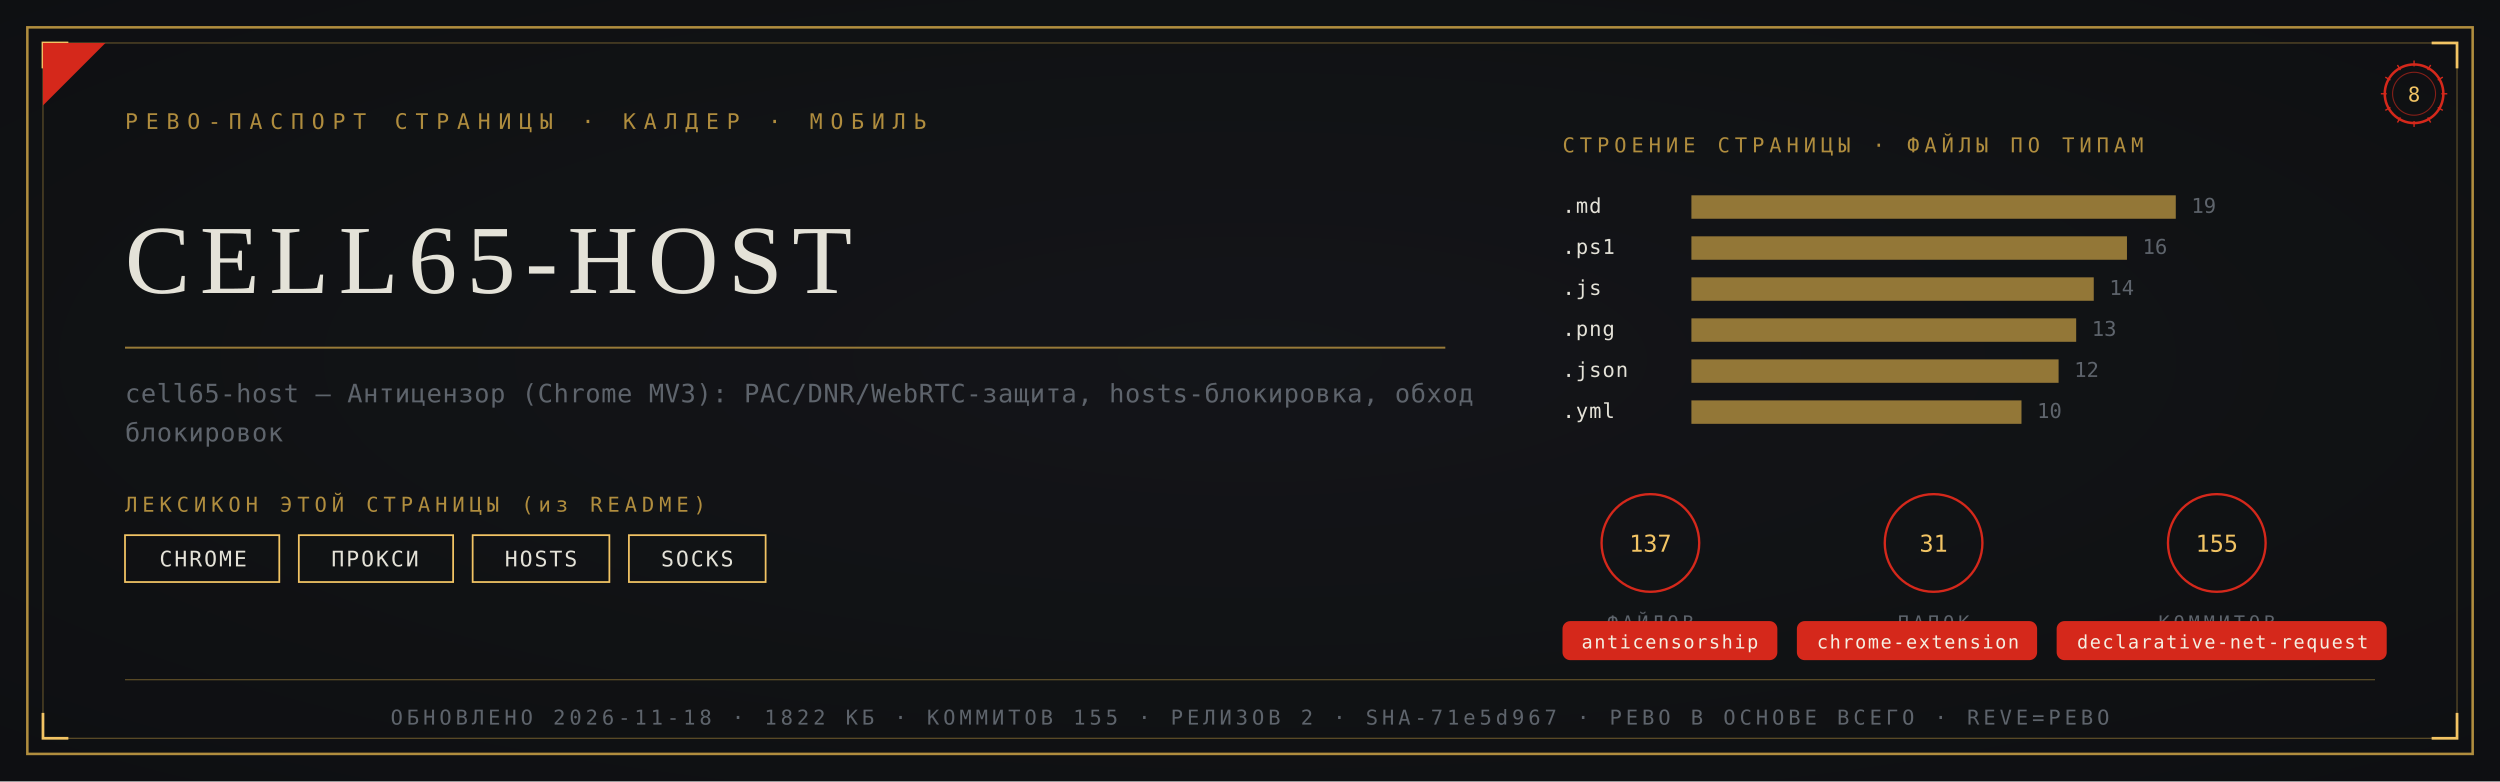
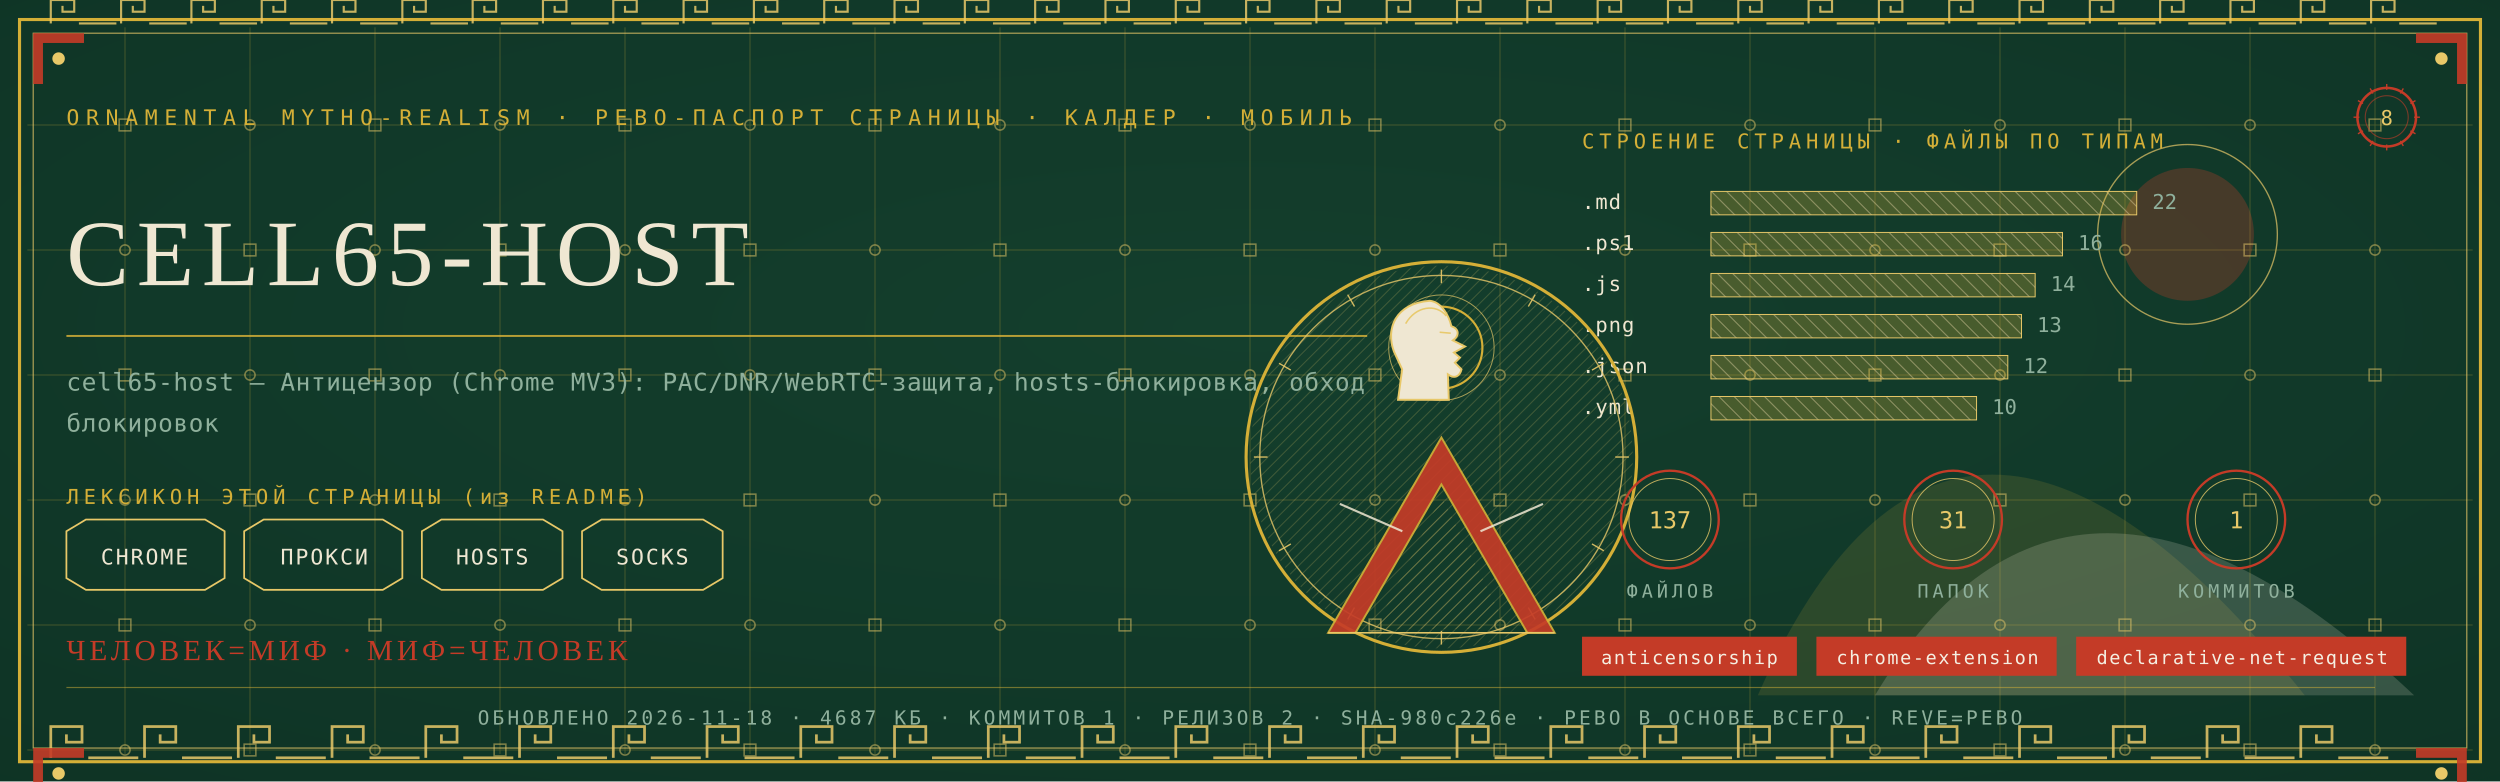
<svg xmlns="http://www.w3.org/2000/svg" viewBox="0 0 1280 400" width="1280" height="400">
  <defs>
-     <radialGradient id="rp8" cx="0.5" cy="0.46" r="1.05">
-       <stop offset="0" stop-color="#14161A" />
-       <stop offset="1" stop-color="#0B0C0E" />
+     <radialGradient id="rp8" cx="0.5" cy="0.42" r="1.1">
+       <stop offset="0" stop-color="#14402E" />
+       <stop offset="1" stop-color="#0C2E21" />
    </radialGradient>
+     <pattern id="hatchm" width="4.2" height="4.2" patternUnits="userSpaceOnUse" patternTransform="rotate(45)">
+       <rect width="4.2" height="4.2" fill="none" />
+       <line x1="0" y1="0" x2="0" y2="4.2" stroke="#E8C868" stroke-width="0.5" />
+     </pattern>
+     <pattern id="hatchv" width="5.5" height="5.5" patternUnits="userSpaceOnUse" patternTransform="rotate(-45)">
+       <rect width="5.5" height="5.5" fill="none" />
+       <line x1="0" y1="0" x2="0" y2="5.5" stroke="#EFE7D2" stroke-width="0.5" />
+     </pattern>
  </defs>
-   <rect width="1280" height="400" fill="#0B0C0E" />
-   <rect width="1280" height="400" fill="url(#rp8)" opacity="0.92" />
-   <rect x="14" y="14" width="1252" height="372" fill="none" stroke="#B08D3E" stroke-width="1.3" />
-   <rect x="22" y="22" width="1236" height="356" fill="none" stroke="#B08D3E" stroke-width="0.55" opacity="0.55" />
-   <path d="M 22 35 L 22 22 L 35 22" fill="none" stroke="#F2C464" stroke-width="1.4" />
-   <path d="M 1258 35 L 1258 22 L 1245 22" fill="none" stroke="#F2C464" stroke-width="1.4" />
-   <path d="M 22 365 L 22 378 L 35 378" fill="none" stroke="#F2C464" stroke-width="1.4" />
-   <path d="M 1258 365 L 1258 378 L 1245 378" fill="none" stroke="#F2C464" stroke-width="1.4" />
-   <path d="M 22 54 L 22 22 L 54 22 Z" fill="#D5281B" />
-   <text x="64" y="66" font-family="'Cascadia Mono', ui-monospace, Consolas, monospace" font-size="11" fill="#B08D3E" letter-spacing="4">РЕВО-ПАСПОРТ СТРАНИЦЫ · КАЛДЕР · МОБИЛЬ</text>
-   <g transform="translate(1236,48)">
-     <circle r="15" fill="none" stroke="#D5281B" stroke-width="1.3" />
-     <circle r="11" fill="none" stroke="#D5281B" stroke-width="0.55" opacity="0.6" />
-     <text y="4" text-anchor="middle" font-family="'Cascadia Mono', ui-monospace, Consolas, monospace" font-size="10.5" fill="#F2C464">8</text>
-     <g stroke="#D5281B" stroke-width="0.7">
+   <rect width="1280" height="400" fill="#0C2E21" />
+   <rect width="1280" height="400" fill="url(#rp8)" opacity="0.94" />
+   <path d="M 900 356 Q 1000 130 1180 356 Z" fill="#D4AF37" opacity="0.14" />
+   <path d="M 960 356 Q 1060 190 1236 356 Z" fill="#EFE7D2" opacity="0.18" />
+   <circle cx="1120" cy="120" r="34" fill="#C43B27" opacity="0.30" />
+   <circle cx="1120" cy="120" r="46" fill="none" stroke="#E8C868" stroke-width="0.7" opacity="0.7" />
+   <g stroke="#D4AF37" stroke-width="0.45" opacity="0.30">
+     <line x1="64" y1="14" x2="64" y2="386" />
+     <line x1="128" y1="14" x2="128" y2="386" />
+     <line x1="192" y1="14" x2="192" y2="386" />
+     <line x1="256" y1="14" x2="256" y2="386" />
+     <line x1="320" y1="14" x2="320" y2="386" />
+     <line x1="384" y1="14" x2="384" y2="386" />
+     <line x1="448" y1="14" x2="448" y2="386" />
+     <line x1="512" y1="14" x2="512" y2="386" />
+     <line x1="576" y1="14" x2="576" y2="386" />
+     <line x1="640" y1="14" x2="640" y2="386" />
+     <line x1="704" y1="14" x2="704" y2="386" />
+     <line x1="768" y1="14" x2="768" y2="386" />
+     <line x1="832" y1="14" x2="832" y2="386" />
+     <line x1="896" y1="14" x2="896" y2="386" />
+     <line x1="960" y1="14" x2="960" y2="386" />
+     <line x1="1024" y1="14" x2="1024" y2="386" />
+     <line x1="1088" y1="14" x2="1088" y2="386" />
+     <line x1="1152" y1="14" x2="1152" y2="386" />
+     <line x1="1216" y1="14" x2="1216" y2="386" />
+     <line x1="14" y1="64" x2="1266" y2="64" />
+     <line x1="14" y1="128" x2="1266" y2="128" />
+     <line x1="14" y1="192" x2="1266" y2="192" />
+     <line x1="14" y1="256" x2="1266" y2="256" />
+     <line x1="14" y1="320" x2="1266" y2="320" />
+     <line x1="14" y1="384" x2="1266" y2="384" />
+   </g>
+   <g fill="none" stroke="#E8C868" stroke-width="0.8" opacity="0.5">
+     <rect x="61" y="61" width="6" height="6" />
+     <circle cx="64" cy="128" r="2.6" />
+     <rect x="61" y="189" width="6" height="6" />
+     <circle cx="64" cy="256" r="2.6" />
+     <rect x="61" y="317" width="6" height="6" />
+     <circle cx="64" cy="384" r="2.6" />
+     <circle cx="128" cy="64" r="2.6" />
+     <rect x="125" y="125" width="6" height="6" />
+     <circle cx="128" cy="192" r="2.6" />
+     <rect x="125" y="253" width="6" height="6" />
+     <circle cx="128" cy="320" r="2.6" />
+     <rect x="125" y="381" width="6" height="6" />
+     <rect x="189" y="61" width="6" height="6" />
+     <circle cx="192" cy="128" r="2.6" />
+     <rect x="189" y="189" width="6" height="6" />
+     <circle cx="192" cy="256" r="2.6" />
+     <rect x="189" y="317" width="6" height="6" />
+     <circle cx="192" cy="384" r="2.6" />
+     <circle cx="256" cy="64" r="2.6" />
+     <rect x="253" y="125" width="6" height="6" />
+     <circle cx="256" cy="192" r="2.6" />
+     <rect x="253" y="253" width="6" height="6" />
+     <circle cx="256" cy="320" r="2.6" />
+     <rect x="253" y="381" width="6" height="6" />
+     <rect x="317" y="61" width="6" height="6" />
+     <circle cx="320" cy="128" r="2.6" />
+     <rect x="317" y="189" width="6" height="6" />
+     <circle cx="320" cy="256" r="2.6" />
+     <rect x="317" y="317" width="6" height="6" />
+     <circle cx="320" cy="384" r="2.6" />
+     <circle cx="384" cy="64" r="2.6" />
+     <rect x="381" y="125" width="6" height="6" />
+     <circle cx="384" cy="192" r="2.6" />
+     <rect x="381" y="253" width="6" height="6" />
+     <circle cx="384" cy="320" r="2.6" />
+     <rect x="381" y="381" width="6" height="6" />
+     <rect x="445" y="61" width="6" height="6" />
+     <circle cx="448" cy="128" r="2.6" />
+     <rect x="445" y="189" width="6" height="6" />
+     <circle cx="448" cy="256" r="2.6" />
+     <rect x="445" y="317" width="6" height="6" />
+     <circle cx="448" cy="384" r="2.6" />
+     <circle cx="512" cy="64" r="2.6" />
+     <rect x="509" y="125" width="6" height="6" />
+     <circle cx="512" cy="192" r="2.6" />
+     <rect x="509" y="253" width="6" height="6" />
+     <circle cx="512" cy="320" r="2.6" />
+     <rect x="509" y="381" width="6" height="6" />
+     <rect x="573" y="61" width="6" height="6" />
+     <circle cx="576" cy="128" r="2.6" />
+     <rect x="573" y="189" width="6" height="6" />
+     <circle cx="576" cy="256" r="2.6" />
+     <rect x="573" y="317" width="6" height="6" />
+     <circle cx="576" cy="384" r="2.6" />
+     <circle cx="640" cy="64" r="2.6" />
+     <rect x="637" y="125" width="6" height="6" />
+     <circle cx="640" cy="192" r="2.6" />
+     <rect x="637" y="253" width="6" height="6" />
+     <circle cx="640" cy="320" r="2.6" />
+     <rect x="637" y="381" width="6" height="6" />
+     <rect x="701" y="61" width="6" height="6" />
+     <circle cx="704" cy="128" r="2.6" />
+     <rect x="701" y="189" width="6" height="6" />
+     <circle cx="704" cy="256" r="2.6" />
+     <rect x="701" y="317" width="6" height="6" />
+     <circle cx="704" cy="384" r="2.6" />
+     <circle cx="768" cy="64" r="2.6" />
+     <rect x="765" y="125" width="6" height="6" />
+     <circle cx="768" cy="192" r="2.6" />
+     <rect x="765" y="253" width="6" height="6" />
+     <circle cx="768" cy="320" r="2.6" />
+     <rect x="765" y="381" width="6" height="6" />
+     <rect x="829" y="61" width="6" height="6" />
+     <circle cx="832" cy="128" r="2.6" />
+     <rect x="829" y="189" width="6" height="6" />
+     <circle cx="832" cy="256" r="2.6" />
+     <rect x="829" y="317" width="6" height="6" />
+     <circle cx="832" cy="384" r="2.6" />
+     <circle cx="896" cy="64" r="2.6" />
+     <rect x="893" y="125" width="6" height="6" />
+     <circle cx="896" cy="192" r="2.6" />
+     <rect x="893" y="253" width="6" height="6" />
+     <circle cx="896" cy="320" r="2.6" />
+     <rect x="893" y="381" width="6" height="6" />
+     <rect x="957" y="61" width="6" height="6" />
+     <circle cx="960" cy="128" r="2.6" />
+     <rect x="957" y="189" width="6" height="6" />
+     <circle cx="960" cy="256" r="2.6" />
+     <rect x="957" y="317" width="6" height="6" />
+     <circle cx="960" cy="384" r="2.6" />
+     <circle cx="1024" cy="64" r="2.6" />
+     <rect x="1021" y="125" width="6" height="6" />
+     <circle cx="1024" cy="192" r="2.6" />
+     <rect x="1021" y="253" width="6" height="6" />
+     <circle cx="1024" cy="320" r="2.6" />
+     <rect x="1021" y="381" width="6" height="6" />
+     <rect x="1085" y="61" width="6" height="6" />
+     <circle cx="1088" cy="128" r="2.6" />
+     <rect x="1085" y="189" width="6" height="6" />
+     <circle cx="1088" cy="256" r="2.6" />
+     <rect x="1085" y="317" width="6" height="6" />
+     <circle cx="1088" cy="384" r="2.6" />
+     <circle cx="1152" cy="64" r="2.6" />
+     <rect x="1149" y="125" width="6" height="6" />
+     <circle cx="1152" cy="192" r="2.6" />
+     <rect x="1149" y="253" width="6" height="6" />
+     <circle cx="1152" cy="320" r="2.6" />
+     <rect x="1149" y="381" width="6" height="6" />
+     <rect x="1213" y="61" width="6" height="6" />
+     <circle cx="1216" cy="128" r="2.6" />
+     <rect x="1213" y="189" width="6" height="6" />
+     <circle cx="1216" cy="256" r="2.6" />
+     <rect x="1213" y="317" width="6" height="6" />
+     <circle cx="1216" cy="384" r="2.6" />
+   </g>
+   <rect x="10" y="10" width="1260" height="380" fill="none" stroke="#D4AF37" stroke-width="1.6" />
+   <rect x="17" y="17" width="1246" height="366" fill="none" stroke="#E8C868" stroke-width="0.6" opacity="0.75" />
+   <g fill="none" stroke="#E8C868" stroke-width="1.4" opacity="0.85">
+     <path d="M 26 388 L 26 372 L 42 372 L 42 380.0 L 34.0 380.0 L 34.0 376.0" />
+     <line x1="45.2" y1="388" x2="70.8" y2="388" />
+     <path d="M 74 388 L 74 372 L 90 372 L 90 380.0 L 82.0 380.0 L 82.0 376.0" />
+     <line x1="93.2" y1="388" x2="118.8" y2="388" />
+     <path d="M 122 388 L 122 372 L 138 372 L 138 380.0 L 130.0 380.0 L 130.0 376.0" />
+     <line x1="141.2" y1="388" x2="166.8" y2="388" />
+     <path d="M 170 388 L 170 372 L 186 372 L 186 380.0 L 178.0 380.0 L 178.0 376.0" />
+     <line x1="189.2" y1="388" x2="214.8" y2="388" />
+     <path d="M 218 388 L 218 372 L 234 372 L 234 380.0 L 226.0 380.0 L 226.0 376.0" />
+     <line x1="237.2" y1="388" x2="262.8" y2="388" />
+     <path d="M 266 388 L 266 372 L 282 372 L 282 380.0 L 274.0 380.0 L 274.0 376.0" />
+     <line x1="285.2" y1="388" x2="310.8" y2="388" />
+     <path d="M 314 388 L 314 372 L 330 372 L 330 380.0 L 322.0 380.0 L 322.0 376.0" />
+     <line x1="333.2" y1="388" x2="358.8" y2="388" />
+     <path d="M 362 388 L 362 372 L 378 372 L 378 380.0 L 370.0 380.0 L 370.0 376.0" />
+     <line x1="381.2" y1="388" x2="406.8" y2="388" />
+     <path d="M 410 388 L 410 372 L 426 372 L 426 380.0 L 418.0 380.0 L 418.0 376.0" />
+     <line x1="429.2" y1="388" x2="454.8" y2="388" />
+     <path d="M 458 388 L 458 372 L 474 372 L 474 380.0 L 466.0 380.0 L 466.0 376.0" />
+     <line x1="477.2" y1="388" x2="502.8" y2="388" />
+     <path d="M 506 388 L 506 372 L 522 372 L 522 380.0 L 514.0 380.0 L 514.0 376.0" />
+     <line x1="525.2" y1="388" x2="550.8" y2="388" />
+     <path d="M 554 388 L 554 372 L 570 372 L 570 380.0 L 562.0 380.0 L 562.0 376.0" />
+     <line x1="573.2" y1="388" x2="598.8" y2="388" />
+     <path d="M 602 388 L 602 372 L 618 372 L 618 380.0 L 610.0 380.0 L 610.0 376.0" />
+     <line x1="621.2" y1="388" x2="646.8" y2="388" />
+     <path d="M 650 388 L 650 372 L 666 372 L 666 380.0 L 658.0 380.0 L 658.0 376.0" />
+     <line x1="669.2" y1="388" x2="694.8" y2="388" />
+     <path d="M 698 388 L 698 372 L 714 372 L 714 380.0 L 706.0 380.0 L 706.0 376.0" />
+     <line x1="717.2" y1="388" x2="742.8" y2="388" />
+     <path d="M 746 388 L 746 372 L 762 372 L 762 380.0 L 754.0 380.0 L 754.0 376.0" />
+     <line x1="765.2" y1="388" x2="790.8" y2="388" />
+     <path d="M 794 388 L 794 372 L 810 372 L 810 380.0 L 802.0 380.0 L 802.0 376.0" />
+     <line x1="813.2" y1="388" x2="838.8" y2="388" />
+     <path d="M 842 388 L 842 372 L 858 372 L 858 380.0 L 850.0 380.0 L 850.0 376.0" />
+     <line x1="861.2" y1="388" x2="886.8" y2="388" />
+     <path d="M 890 388 L 890 372 L 906 372 L 906 380.0 L 898.0 380.0 L 898.0 376.0" />
+     <line x1="909.2" y1="388" x2="934.8" y2="388" />
+     <path d="M 938 388 L 938 372 L 954 372 L 954 380.0 L 946.0 380.0 L 946.0 376.0" />
+     <line x1="957.2" y1="388" x2="982.8" y2="388" />
+     <path d="M 986 388 L 986 372 L 1002 372 L 1002 380.0 L 994.0 380.0 L 994.0 376.0" />
+     <line x1="1005.2" y1="388" x2="1030.8" y2="388" />
+     <path d="M 1034 388 L 1034 372 L 1050 372 L 1050 380.0 L 1042.0 380.0 L 1042.0 376.0" />
+     <line x1="1053.2" y1="388" x2="1078.8" y2="388" />
+     <path d="M 1082 388 L 1082 372 L 1098 372 L 1098 380.0 L 1090.0 380.0 L 1090.0 376.0" />
+     <line x1="1101.2" y1="388" x2="1126.8" y2="388" />
+     <path d="M 1130 388 L 1130 372 L 1146 372 L 1146 380.0 L 1138.0 380.0 L 1138.0 376.0" />
+     <line x1="1149.2" y1="388" x2="1174.8" y2="388" />
+     <path d="M 1178 388 L 1178 372 L 1194 372 L 1194 380.0 L 1186.0 380.0 L 1186.0 376.0" />
+     <line x1="1197.2" y1="388" x2="1222.8" y2="388" />
+   </g>
+   <g fill="none" stroke="#E8C868" stroke-width="1.1" opacity="0.85">
+     <path d="M 26 12 L 26 0 L 38 0 L 38 6.0 L 32.0 6.0 L 32.0 3.0" />
+     <line x1="40.4" y1="12" x2="59.6" y2="12" />
+     <path d="M 62 12 L 62 0 L 74 0 L 74 6.0 L 68.0 6.0 L 68.0 3.0" />
+     <line x1="76.4" y1="12" x2="95.6" y2="12" />
+     <path d="M 98 12 L 98 0 L 110 0 L 110 6.0 L 104.0 6.0 L 104.0 3.0" />
+     <line x1="112.4" y1="12" x2="131.6" y2="12" />
+     <path d="M 134 12 L 134 0 L 146 0 L 146 6.0 L 140.0 6.0 L 140.0 3.0" />
+     <line x1="148.4" y1="12" x2="167.6" y2="12" />
+     <path d="M 170 12 L 170 0 L 182 0 L 182 6.0 L 176.0 6.0 L 176.0 3.0" />
+     <line x1="184.4" y1="12" x2="203.6" y2="12" />
+     <path d="M 206 12 L 206 0 L 218 0 L 218 6.0 L 212.0 6.0 L 212.0 3.0" />
+     <line x1="220.4" y1="12" x2="239.6" y2="12" />
+     <path d="M 242 12 L 242 0 L 254 0 L 254 6.0 L 248.0 6.0 L 248.0 3.0" />
+     <line x1="256.4" y1="12" x2="275.6" y2="12" />
+     <path d="M 278 12 L 278 0 L 290 0 L 290 6.0 L 284.0 6.0 L 284.0 3.0" />
+     <line x1="292.4" y1="12" x2="311.6" y2="12" />
+     <path d="M 314 12 L 314 0 L 326 0 L 326 6.0 L 320.0 6.0 L 320.0 3.0" />
+     <line x1="328.4" y1="12" x2="347.6" y2="12" />
+     <path d="M 350 12 L 350 0 L 362 0 L 362 6.0 L 356.0 6.0 L 356.0 3.0" />
+     <line x1="364.4" y1="12" x2="383.6" y2="12" />
+     <path d="M 386 12 L 386 0 L 398 0 L 398 6.0 L 392.0 6.0 L 392.0 3.0" />
+     <line x1="400.4" y1="12" x2="419.6" y2="12" />
+     <path d="M 422 12 L 422 0 L 434 0 L 434 6.0 L 428.0 6.0 L 428.0 3.0" />
+     <line x1="436.4" y1="12" x2="455.6" y2="12" />
+     <path d="M 458 12 L 458 0 L 470 0 L 470 6.0 L 464.0 6.0 L 464.0 3.0" />
+     <line x1="472.4" y1="12" x2="491.6" y2="12" />
+     <path d="M 494 12 L 494 0 L 506 0 L 506 6.0 L 500.0 6.0 L 500.0 3.0" />
+     <line x1="508.4" y1="12" x2="527.6" y2="12" />
+     <path d="M 530 12 L 530 0 L 542 0 L 542 6.0 L 536.0 6.0 L 536.0 3.0" />
+     <line x1="544.4" y1="12" x2="563.6" y2="12" />
+     <path d="M 566 12 L 566 0 L 578 0 L 578 6.0 L 572.0 6.0 L 572.0 3.0" />
+     <line x1="580.4" y1="12" x2="599.6" y2="12" />
+     <path d="M 602 12 L 602 0 L 614 0 L 614 6.0 L 608.0 6.0 L 608.0 3.0" />
+     <line x1="616.4" y1="12" x2="635.6" y2="12" />
+     <path d="M 638 12 L 638 0 L 650 0 L 650 6.0 L 644.0 6.0 L 644.0 3.0" />
+     <line x1="652.4" y1="12" x2="671.6" y2="12" />
+     <path d="M 674 12 L 674 0 L 686 0 L 686 6.0 L 680.0 6.0 L 680.0 3.0" />
+     <line x1="688.4" y1="12" x2="707.6" y2="12" />
+     <path d="M 710 12 L 710 0 L 722 0 L 722 6.0 L 716.0 6.0 L 716.0 3.0" />
+     <line x1="724.4" y1="12" x2="743.6" y2="12" />
+     <path d="M 746 12 L 746 0 L 758 0 L 758 6.0 L 752.0 6.0 L 752.0 3.0" />
+     <line x1="760.4" y1="12" x2="779.6" y2="12" />
+     <path d="M 782 12 L 782 0 L 794 0 L 794 6.0 L 788.0 6.0 L 788.0 3.0" />
+     <line x1="796.4" y1="12" x2="815.6" y2="12" />
+     <path d="M 818 12 L 818 0 L 830 0 L 830 6.0 L 824.0 6.0 L 824.0 3.0" />
+     <line x1="832.4" y1="12" x2="851.6" y2="12" />
+     <path d="M 854 12 L 854 0 L 866 0 L 866 6.0 L 860.0 6.0 L 860.0 3.0" />
+     <line x1="868.4" y1="12" x2="887.6" y2="12" />
+     <path d="M 890 12 L 890 0 L 902 0 L 902 6.0 L 896.0 6.0 L 896.0 3.0" />
+     <line x1="904.4" y1="12" x2="923.6" y2="12" />
+     <path d="M 926 12 L 926 0 L 938 0 L 938 6.0 L 932.0 6.0 L 932.0 3.0" />
+     <line x1="940.4" y1="12" x2="959.6" y2="12" />
+     <path d="M 962 12 L 962 0 L 974 0 L 974 6.0 L 968.0 6.0 L 968.0 3.0" />
+     <line x1="976.4" y1="12" x2="995.6" y2="12" />
+     <path d="M 998 12 L 998 0 L 1010 0 L 1010 6.0 L 1004.0 6.0 L 1004.0 3.0" />
+     <line x1="1012.4" y1="12" x2="1031.6" y2="12" />
+     <path d="M 1034 12 L 1034 0 L 1046 0 L 1046 6.0 L 1040.0 6.0 L 1040.0 3.0" />
+     <line x1="1048.4" y1="12" x2="1067.6" y2="12" />
+     <path d="M 1070 12 L 1070 0 L 1082 0 L 1082 6.0 L 1076.0 6.0 L 1076.0 3.0" />
+     <line x1="1084.4" y1="12" x2="1103.6" y2="12" />
+     <path d="M 1106 12 L 1106 0 L 1118 0 L 1118 6.0 L 1112.0 6.0 L 1112.0 3.0" />
+     <line x1="1120.4" y1="12" x2="1139.6" y2="12" />
+     <path d="M 1142 12 L 1142 0 L 1154 0 L 1154 6.0 L 1148.0 6.0 L 1148.0 3.0" />
+     <line x1="1156.4" y1="12" x2="1175.6" y2="12" />
+     <path d="M 1178 12 L 1178 0 L 1190 0 L 1190 6.0 L 1184.0 6.0 L 1184.0 3.0" />
+     <line x1="1192.4" y1="12" x2="1211.6" y2="12" />
+     <path d="M 1214 12 L 1214 0 L 1226 0 L 1226 6.0 L 1220.0 6.0 L 1220.0 3.0" />
+     <line x1="1228.4" y1="12" x2="1247.6" y2="12" />
+   </g>
+   <g transform="translate(17,17) scale(1,1)">
+     <path d="M 0 0 L 26 0 L 26 5 L 5 5 L 5 26 L 0 26 Z" fill="#C43B27" opacity="0.9" />
+     <circle cx="13" cy="13" r="3.2" fill="#E8C868" />
+   </g>
+   <g transform="translate(1263,17) scale(-1,1)">
+     <path d="M 0 0 L 26 0 L 26 5 L 5 5 L 5 26 L 0 26 Z" fill="#C43B27" opacity="0.9" />
+     <circle cx="13" cy="13" r="3.2" fill="#E8C868" />
+   </g>
+   <g transform="translate(17,383) scale(1,1)">
+     <path d="M 0 0 L 26 0 L 26 5 L 5 5 L 5 26 L 0 26 Z" fill="#C43B27" opacity="0.9" />
+     <circle cx="13" cy="13" r="3.2" fill="#E8C868" />
+   </g>
+   <g transform="translate(1263,383) scale(-1,1)">
+     <path d="M 0 0 L 26 0 L 26 5 L 5 5 L 5 26 L 0 26 Z" fill="#C43B27" opacity="0.9" />
+     <circle cx="13" cy="13" r="3.2" fill="#E8C868" />
+   </g>
+   <text x="34" y="64" font-family="'Cascadia Mono', ui-monospace, Consolas, monospace" font-size="11" fill="#D4AF37" letter-spacing="3.4">ORNAMENTAL MYTHO-REALISM · РЕВО-ПАСПОРТ СТРАНИЦЫ · КАЛДЕР · МОБИЛЬ</text>
+   <g transform="translate(1222,60)">
+     <circle r="15" fill="none" stroke="#C43B27" stroke-width="1.3" />
+     <circle r="11" fill="none" stroke="#C43B27" stroke-width="0.55" opacity="0.6" />
+     <text y="4" text-anchor="middle" font-family="'Cascadia Mono', ui-monospace, Consolas, monospace" font-size="10.5" fill="#E8C868">8</text>
+     <g stroke="#C43B27" stroke-width="0.7">
      <line x1="0" y1="-17" x2="0" y2="-14" transform="rotate(0)" />
      <line x1="0" y1="-17" x2="0" y2="-14" transform="rotate(30)" />
      <line x1="0" y1="-17" x2="0" y2="-14" transform="rotate(60)" />
      <line x1="0" y1="-17" x2="0" y2="-14" transform="rotate(90)" />
      <line x1="0" y1="-17" x2="0" y2="-14" transform="rotate(120)" />
      <line x1="0" y1="-17" x2="0" y2="-14" transform="rotate(150)" />
      <line x1="0" y1="-17" x2="0" y2="-14" transform="rotate(180)" />
      <line x1="0" y1="-17" x2="0" y2="-14" transform="rotate(210)" />
      <line x1="0" y1="-17" x2="0" y2="-14" transform="rotate(240)" />
      <line x1="0" y1="-17" x2="0" y2="-14" transform="rotate(270)" />
      <line x1="0" y1="-17" x2="0" y2="-14" transform="rotate(300)" />
      <line x1="0" y1="-17" x2="0" y2="-14" transform="rotate(330)" />
    </g>
  </g>
-   <text x="64" y="150" font-family="Georgia, 'Times New Roman', serif" font-size="50.0" fill="#E4E2D8" letter-spacing="5">CELL65-HOST</text>
-   <line x1="64" y1="178" x2="740" y2="178" stroke="#B08D3E" stroke-width="1" opacity="0.85" />
-   <text x="64" y="206" font-family="'Cascadia Mono', ui-monospace, Consolas, monospace" font-size="13" fill="#5E646C" letter-spacing="0.3">cell65-host — Антицензор (Chrome MV3): PAC/DNR/WebRTC-защита, hosts-блокировка, обход</text>
-   <text x="64" y="226" font-family="'Cascadia Mono', ui-monospace, Consolas, monospace" font-size="13" fill="#5E646C" letter-spacing="0.3">блокировок</text>
-   <text x="64" y="262" font-family="'Cascadia Mono', ui-monospace, Consolas, monospace" font-size="10.5" fill="#B08D3E" letter-spacing="2.5">ЛЕКСИКОН ЭТОЙ СТРАНИЦЫ (из README)</text>
-   <rect x="64" y="274" width="79" height="24" fill="none" stroke="#F2C464" stroke-width="0.9" />
-   <text x="104" y="290" text-anchor="middle" font-family="'Cascadia Mono', ui-monospace, Consolas, monospace" font-size="11" fill="#E4E2D8" letter-spacing="1">CHROME</text>
-   <rect x="153" y="274" width="79" height="24" fill="none" stroke="#F2C464" stroke-width="0.9" />
-   <text x="192" y="290" text-anchor="middle" font-family="'Cascadia Mono', ui-monospace, Consolas, monospace" font-size="11" fill="#E4E2D8" letter-spacing="1">ПРОКСИ</text>
-   <rect x="242" y="274" width="70" height="24" fill="none" stroke="#F2C464" stroke-width="0.9" />
-   <text x="277" y="290" text-anchor="middle" font-family="'Cascadia Mono', ui-monospace, Consolas, monospace" font-size="11" fill="#E4E2D8" letter-spacing="1">HOSTS</text>
-   <rect x="322" y="274" width="70" height="24" fill="none" stroke="#F2C464" stroke-width="0.9" />
-   <text x="357" y="290" text-anchor="middle" font-family="'Cascadia Mono', ui-monospace, Consolas, monospace" font-size="11" fill="#E4E2D8" letter-spacing="1">SOCKS</text>
-   <text x="800" y="78" font-family="'Cascadia Mono', ui-monospace, Consolas, monospace" font-size="10.5" fill="#B08D3E" letter-spacing="2.5">СТРОЕНИЕ СТРАНИЦЫ · ФАЙЛЫ ПО ТИПАМ</text>
-   <text x="800" y="109" font-family="'Cascadia Mono', ui-monospace, Consolas, monospace" font-size="10.5" fill="#E4E2D8" letter-spacing="0.5">.md</text>
-   <rect x="866" y="100" width="248" height="12" fill="#B08D3E" opacity="0.82" />
-   <text x="1122" y="109" font-family="'Cascadia Mono', ui-monospace, Consolas, monospace" font-size="10.5" fill="#5E646C">19</text>
-   <text x="800" y="130" font-family="'Cascadia Mono', ui-monospace, Consolas, monospace" font-size="10.5" fill="#E4E2D8" letter-spacing="0.5">.ps1</text>
-   <rect x="866" y="121" width="223" height="12" fill="#B08D3E" opacity="0.82" />
-   <text x="1097" y="130" font-family="'Cascadia Mono', ui-monospace, Consolas, monospace" font-size="10.5" fill="#5E646C">16</text>
-   <text x="800" y="151" font-family="'Cascadia Mono', ui-monospace, Consolas, monospace" font-size="10.5" fill="#E4E2D8" letter-spacing="0.5">.js</text>
-   <rect x="866" y="142" width="206" height="12" fill="#B08D3E" opacity="0.82" />
-   <text x="1080" y="151" font-family="'Cascadia Mono', ui-monospace, Consolas, monospace" font-size="10.5" fill="#5E646C">14</text>
-   <text x="800" y="172" font-family="'Cascadia Mono', ui-monospace, Consolas, monospace" font-size="10.5" fill="#E4E2D8" letter-spacing="0.5">.png</text>
-   <rect x="866" y="163" width="197" height="12" fill="#B08D3E" opacity="0.82" />
-   <text x="1071" y="172" font-family="'Cascadia Mono', ui-monospace, Consolas, monospace" font-size="10.5" fill="#5E646C">13</text>
-   <text x="800" y="193" font-family="'Cascadia Mono', ui-monospace, Consolas, monospace" font-size="10.5" fill="#E4E2D8" letter-spacing="0.5">.json</text>
-   <rect x="866" y="184" width="188" height="12" fill="#B08D3E" opacity="0.82" />
-   <text x="1062" y="193" font-family="'Cascadia Mono', ui-monospace, Consolas, monospace" font-size="10.5" fill="#5E646C">12</text>
-   <text x="800" y="214" font-family="'Cascadia Mono', ui-monospace, Consolas, monospace" font-size="10.5" fill="#E4E2D8" letter-spacing="0.5">.yml</text>
-   <rect x="866" y="205" width="169" height="12" fill="#B08D3E" opacity="0.82" />
-   <text x="1043" y="214" font-family="'Cascadia Mono', ui-monospace, Consolas, monospace" font-size="10.5" fill="#5E646C">10</text>
-   <g transform="translate(845,278)">
-     <circle r="25" fill="none" stroke="#D5281B" stroke-width="1.2" />
-     <text y="4.5" text-anchor="middle" font-family="'Cascadia Mono', ui-monospace, Consolas, monospace" font-size="12" fill="#F2C464">137</text>
-     <text y="44" text-anchor="middle" font-family="'Cascadia Mono', ui-monospace, Consolas, monospace" font-size="9.5" fill="#5E646C" letter-spacing="2">ФАЙЛОВ</text>
-   </g>
-   <g transform="translate(990,278)">
-     <circle r="25" fill="none" stroke="#D5281B" stroke-width="1.2" />
-     <text y="4.5" text-anchor="middle" font-family="'Cascadia Mono', ui-monospace, Consolas, monospace" font-size="12" fill="#F2C464">31</text>
-     <text y="44" text-anchor="middle" font-family="'Cascadia Mono', ui-monospace, Consolas, monospace" font-size="9.5" fill="#5E646C" letter-spacing="2">ПАПОК</text>
-   </g>
-   <g transform="translate(1135,278)">
-     <circle r="25" fill="none" stroke="#D5281B" stroke-width="1.2" />
-     <text y="4.5" text-anchor="middle" font-family="'Cascadia Mono', ui-monospace, Consolas, monospace" font-size="12" fill="#F2C464">155</text>
-     <text y="44" text-anchor="middle" font-family="'Cascadia Mono', ui-monospace, Consolas, monospace" font-size="9.5" fill="#5E646C" letter-spacing="2">КОММИТОВ</text>
-   </g>
-   <rect x="800" y="318" rx="4" width="110" height="20" fill="#D5281B" />
-   <text x="855" y="332" text-anchor="middle" font-family="'Cascadia Mono', ui-monospace, Consolas, monospace" font-size="9.5" fill="#F5EFE2" letter-spacing="0.8">anticensorship</text>
-   <rect x="920" y="318" rx="4" width="123" height="20" fill="#D5281B" />
-   <text x="982" y="332" text-anchor="middle" font-family="'Cascadia Mono', ui-monospace, Consolas, monospace" font-size="9.5" fill="#F5EFE2" letter-spacing="0.8">chrome-extension</text>
-   <rect x="1053" y="318" rx="4" width="169" height="20" fill="#D5281B" />
-   <text x="1138" y="332" text-anchor="middle" font-family="'Cascadia Mono', ui-monospace, Consolas, monospace" font-size="9.5" fill="#F5EFE2" letter-spacing="0.8">declarative-net-request</text>
-   <line x1="64" y1="348" x2="1216" y2="348" stroke="#B08D3E" stroke-width="0.6" opacity="0.5" />
-   <text x="640" y="371" text-anchor="middle" font-family="'Cascadia Mono', ui-monospace, Consolas, monospace" font-size="10.5" fill="#5E646C" letter-spacing="2">ОБНОВЛЕНО 2026-11-18 · 1822 КБ · КОММИТОВ 155 · РЕЛИЗОВ 2 · SHA-71e5d967 · РЕВО В ОСНОВЕ ВСЕГО · REVE=РЕВО</text>
+   <text x="34" y="146" font-family="Georgia, 'Times New Roman', serif" font-size="48.0" fill="#EFE7D2" letter-spacing="4">CELL65-HOST</text>
+   <line x1="34" y1="172" x2="700" y2="172" stroke="#D4AF37" stroke-width="1" opacity="0.85" />
+   <text x="34" y="200" font-family="'Cascadia Mono', ui-monospace, Consolas, monospace" font-size="12.5" fill="#8FB09C" letter-spacing="0.3">cell65-host — Антицензор (Chrome MV3): PAC/DNR/WebRTC-защита, hosts-блокировка, обход</text>
+   <text x="34" y="221" font-family="'Cascadia Mono', ui-monospace, Consolas, monospace" font-size="12.5" fill="#8FB09C" letter-spacing="0.3">блокировок</text>
+   <text x="34" y="258" font-family="'Cascadia Mono', ui-monospace, Consolas, monospace" font-size="10.5" fill="#D4AF37" letter-spacing="2.5">ЛЕКСИКОН ЭТОЙ СТРАНИЦЫ (из README)</text>
+   <path d="M 34 272 L 44 266 L 105 266 L 115 272 L 115 296 L 105 302 L 44 302 L 34 296 Z" fill="none" stroke="#E8C868" stroke-width="0.9" />
+   <text x="74" y="289" text-anchor="middle" font-family="'Cascadia Mono', ui-monospace, Consolas, monospace" font-size="11" fill="#EFE7D2" letter-spacing="1">CHROME</text>
+   <path d="M 125 272 L 135 266 L 196 266 L 206 272 L 206 296 L 196 302 L 135 302 L 125 296 Z" fill="none" stroke="#E8C868" stroke-width="0.9" />
+   <text x="166" y="289" text-anchor="middle" font-family="'Cascadia Mono', ui-monospace, Consolas, monospace" font-size="11" fill="#EFE7D2" letter-spacing="1">ПРОКСИ</text>
+   <path d="M 216 272 L 226 266 L 278 266 L 288 272 L 288 296 L 278 302 L 226 302 L 216 296 Z" fill="none" stroke="#E8C868" stroke-width="0.9" />
+   <text x="252" y="289" text-anchor="middle" font-family="'Cascadia Mono', ui-monospace, Consolas, monospace" font-size="11" fill="#EFE7D2" letter-spacing="1">HOSTS</text>
+   <path d="M 298 272 L 308 266 L 360 266 L 370 272 L 370 296 L 360 302 L 308 302 L 298 296 Z" fill="none" stroke="#E8C868" stroke-width="0.9" />
+   <text x="334" y="289" text-anchor="middle" font-family="'Cascadia Mono', ui-monospace, Consolas, monospace" font-size="11" fill="#EFE7D2" letter-spacing="1">SOCKS</text>
+   <text x="810" y="76" font-family="'Cascadia Mono', ui-monospace, Consolas, monospace" font-size="10.5" fill="#D4AF37" letter-spacing="2.5">СТРОЕНИЕ СТРАНИЦЫ · ФАЙЛЫ ПО ТИПАМ</text>
+   <text x="810" y="107" font-family="'Cascadia Mono', ui-monospace, Consolas, monospace" font-size="10.5" fill="#EFE7D2" letter-spacing="0.5">.md</text>
+   <rect x="876" y="98" width="218" height="12" fill="url(#hatchv)" opacity="0.9" />
+   <rect x="876" y="98" width="218" height="12" fill="#D4AF37" opacity="0.28" />
+   <rect x="876" y="98" width="218" height="12" fill="none" stroke="#E8C868" stroke-width="0.5" />
+   <text x="1102" y="107" font-family="'Cascadia Mono', ui-monospace, Consolas, monospace" font-size="10.5" fill="#8FB09C">22</text>
+   <text x="810" y="128" font-family="'Cascadia Mono', ui-monospace, Consolas, monospace" font-size="10.5" fill="#EFE7D2" letter-spacing="0.5">.ps1</text>
+   <rect x="876" y="119" width="180" height="12" fill="url(#hatchv)" opacity="0.9" />
+   <rect x="876" y="119" width="180" height="12" fill="#D4AF37" opacity="0.28" />
+   <rect x="876" y="119" width="180" height="12" fill="none" stroke="#E8C868" stroke-width="0.5" />
+   <text x="1064" y="128" font-family="'Cascadia Mono', ui-monospace, Consolas, monospace" font-size="10.5" fill="#8FB09C">16</text>
+   <text x="810" y="149" font-family="'Cascadia Mono', ui-monospace, Consolas, monospace" font-size="10.5" fill="#EFE7D2" letter-spacing="0.5">.js</text>
+   <rect x="876" y="140" width="166" height="12" fill="url(#hatchv)" opacity="0.9" />
+   <rect x="876" y="140" width="166" height="12" fill="#D4AF37" opacity="0.28" />
+   <rect x="876" y="140" width="166" height="12" fill="none" stroke="#E8C868" stroke-width="0.5" />
+   <text x="1050" y="149" font-family="'Cascadia Mono', ui-monospace, Consolas, monospace" font-size="10.5" fill="#8FB09C">14</text>
+   <text x="810" y="170" font-family="'Cascadia Mono', ui-monospace, Consolas, monospace" font-size="10.5" fill="#EFE7D2" letter-spacing="0.5">.png</text>
+   <rect x="876" y="161" width="159" height="12" fill="url(#hatchv)" opacity="0.9" />
+   <rect x="876" y="161" width="159" height="12" fill="#D4AF37" opacity="0.28" />
+   <rect x="876" y="161" width="159" height="12" fill="none" stroke="#E8C868" stroke-width="0.5" />
+   <text x="1043" y="170" font-family="'Cascadia Mono', ui-monospace, Consolas, monospace" font-size="10.5" fill="#8FB09C">13</text>
+   <text x="810" y="191" font-family="'Cascadia Mono', ui-monospace, Consolas, monospace" font-size="10.5" fill="#EFE7D2" letter-spacing="0.5">.json</text>
+   <rect x="876" y="182" width="152" height="12" fill="url(#hatchv)" opacity="0.9" />
+   <rect x="876" y="182" width="152" height="12" fill="#D4AF37" opacity="0.28" />
+   <rect x="876" y="182" width="152" height="12" fill="none" stroke="#E8C868" stroke-width="0.5" />
+   <text x="1036" y="191" font-family="'Cascadia Mono', ui-monospace, Consolas, monospace" font-size="10.5" fill="#8FB09C">12</text>
+   <text x="810" y="212" font-family="'Cascadia Mono', ui-monospace, Consolas, monospace" font-size="10.5" fill="#EFE7D2" letter-spacing="0.5">.yml</text>
+   <rect x="876" y="203" width="136" height="12" fill="url(#hatchv)" opacity="0.9" />
+   <rect x="876" y="203" width="136" height="12" fill="#D4AF37" opacity="0.28" />
+   <rect x="876" y="203" width="136" height="12" fill="none" stroke="#E8C868" stroke-width="0.5" />
+   <text x="1020" y="212" font-family="'Cascadia Mono', ui-monospace, Consolas, monospace" font-size="10.5" fill="#8FB09C">10</text>
+   <g transform="translate(738,234)">
+     <circle r="100" fill="none" stroke="#D4AF37" stroke-width="1.6" />
+     <circle r="93" fill="none" stroke="#E8C868" stroke-width="0.7" opacity="0.8" />
+     <circle r="98" fill="url(#hatchm)" opacity="0.4" />
+     <g stroke="#E8C868" stroke-width="0.7" opacity="0.9">
+       <line x1="0" y1="-96" x2="0" y2="-89" transform="rotate(0)" />
+       <line x1="0" y1="-96" x2="0" y2="-89" transform="rotate(30)" />
+       <line x1="0" y1="-96" x2="0" y2="-89" transform="rotate(60)" />
+       <line x1="0" y1="-96" x2="0" y2="-89" transform="rotate(90)" />
+       <line x1="0" y1="-96" x2="0" y2="-89" transform="rotate(120)" />
+       <line x1="0" y1="-96" x2="0" y2="-89" transform="rotate(150)" />
+       <line x1="0" y1="-96" x2="0" y2="-89" transform="rotate(180)" />
+       <line x1="0" y1="-96" x2="0" y2="-89" transform="rotate(210)" />
+       <line x1="0" y1="-96" x2="0" y2="-89" transform="rotate(240)" />
+       <line x1="0" y1="-96" x2="0" y2="-89" transform="rotate(270)" />
+       <line x1="0" y1="-96" x2="0" y2="-89" transform="rotate(300)" />
+       <line x1="0" y1="-96" x2="0" y2="-89" transform="rotate(330)" />
+     </g>
+     <circle cy="-56" r="21" fill="none" stroke="#D4AF37" stroke-width="1.1" />
+     <circle cy="-56" r="27" fill="none" stroke="#E8C868" stroke-width="0.5" opacity="0.7" />
+     <path d="M -6.0 -80.0 C -23.5 -78.7 -28.7 -65.7 -24.3 -54.0 L -20.1 -44.9 L -22.2 -29.3 L 3.8 -29.3 L 3.3 -42.3 C 6.9 -39.7 9.5 -41.5 10.3 -44.9 L 6.9 -48.3 L 9.5 -50.9 L 6.4 -53.5 L 12.1 -56.6 L 5.9 -59.7 C 9.5 -62.3 9.0 -65.7 5.1 -67.0 C 3.8 -72.7 -0.1 -79.5 -6.0 -80.0 Z" fill="#EFE7D2" stroke="#E8C868" stroke-width="1.0" />
+     <g fill="none" stroke="#E8C868" stroke-width="0.8" opacity="0.95">
+       <path d="M -18.3 -68.3 C -13.1 -77.4 -2.7 -78.7 2.5 -72.2" />
+       <path d="M -0.9 -63.9 L 4.8 -63.4" />
+     </g>
+     <path d="M -58.0 90.0 L 0 -10.0 L 58.0 90.0 L 44.0 90.0 L 0 14.0 L -44.0 90.0 Z" fill="#C43B27" opacity="0.92" stroke="#D4AF37" stroke-width="1.0" />
+     <path d="M -34.0 88.0 L 0 20.0 L 34.0 88.0" fill="url(#hatchm)" opacity="0.5" stroke="none" />
+     <path d="M -58.0 90.0 L 58.0 90.0" fill="none" stroke="#E8C868" stroke-width="0.8" />
+     <path d="M -52.0 24.0 L -20.0 38.0" fill="none" stroke="#EFE7D2" stroke-width="1.1" opacity="0.85" />
+     <path d="M 52.0 24.0 L 20.0 38.0" fill="none" stroke="#EFE7D2" stroke-width="1.1" opacity="0.85" />
+   </g>
+   <g transform="translate(855,266)">
+     <circle r="25" fill="none" stroke="#C43B27" stroke-width="1.2" />
+     <circle r="21" fill="none" stroke="#E8C868" stroke-width="0.5" opacity="0.8" />
+     <text y="4.5" text-anchor="middle" font-family="'Cascadia Mono', ui-monospace, Consolas, monospace" font-size="12" fill="#E8C868">137</text>
+     <text y="40" text-anchor="middle" font-family="'Cascadia Mono', ui-monospace, Consolas, monospace" font-size="9.5" fill="#8FB09C" letter-spacing="2">ФАЙЛОВ</text>
+   </g>
+   <g transform="translate(1000,266)">
+     <circle r="25" fill="none" stroke="#C43B27" stroke-width="1.2" />
+     <circle r="21" fill="none" stroke="#E8C868" stroke-width="0.5" opacity="0.8" />
+     <text y="4.5" text-anchor="middle" font-family="'Cascadia Mono', ui-monospace, Consolas, monospace" font-size="12" fill="#E8C868">31</text>
+     <text y="40" text-anchor="middle" font-family="'Cascadia Mono', ui-monospace, Consolas, monospace" font-size="9.5" fill="#8FB09C" letter-spacing="2">ПАПОК</text>
+   </g>
+   <g transform="translate(1145,266)">
+     <circle r="25" fill="none" stroke="#C43B27" stroke-width="1.2" />
+     <circle r="21" fill="none" stroke="#E8C868" stroke-width="0.5" opacity="0.8" />
+     <text y="4.5" text-anchor="middle" font-family="'Cascadia Mono', ui-monospace, Consolas, monospace" font-size="12" fill="#E8C868">1</text>
+     <text y="40" text-anchor="middle" font-family="'Cascadia Mono', ui-monospace, Consolas, monospace" font-size="9.5" fill="#8FB09C" letter-spacing="2">КОММИТОВ</text>
+   </g>
+   <rect x="810" y="326" rx="0" width="110" height="20" fill="#C43B27" />
+   <text x="865" y="340" text-anchor="middle" font-family="'Cascadia Mono', ui-monospace, Consolas, monospace" font-size="9.5" fill="#F5EFE2" letter-spacing="0.8">anticensorship</text>
+   <rect x="930" y="326" rx="0" width="123" height="20" fill="#C43B27" />
+   <text x="992" y="340" text-anchor="middle" font-family="'Cascadia Mono', ui-monospace, Consolas, monospace" font-size="9.5" fill="#F5EFE2" letter-spacing="0.8">chrome-extension</text>
+   <rect x="1063" y="326" rx="0" width="169" height="20" fill="#C43B27" />
+   <text x="1148" y="340" text-anchor="middle" font-family="'Cascadia Mono', ui-monospace, Consolas, monospace" font-size="9.5" fill="#F5EFE2" letter-spacing="0.8">declarative-net-request</text>
+   <text x="34" y="338" font-family="Georgia, 'Times New Roman', serif" font-size="15" fill="#C43B27" letter-spacing="2">ЧЕЛОВЕК=МИФ · МИФ=ЧЕЛОВЕК</text>
+   <line x1="34" y1="352" x2="1216" y2="352" stroke="#D4AF37" stroke-width="0.6" opacity="0.5" />
+   <text x="640" y="371" text-anchor="middle" font-family="'Cascadia Mono', ui-monospace, Consolas, monospace" font-size="10" fill="#8FB09C" letter-spacing="1.6">ОБНОВЛЕНО 2026-11-18 · 4687 КБ · КОММИТОВ 1 · РЕЛИЗОВ 2 · SHA-980c226e · РЕВО В ОСНОВЕ ВСЕГО · REVE=РЕВО</text>
</svg>
